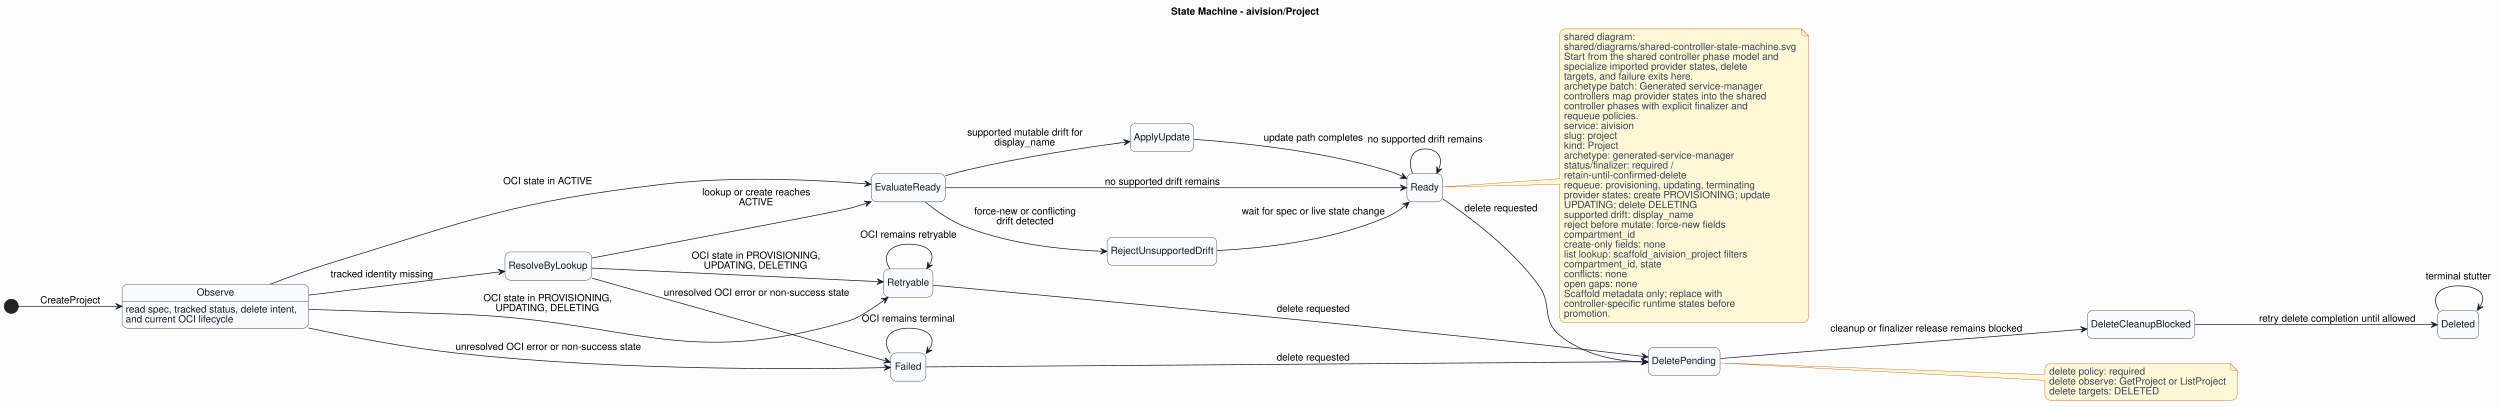
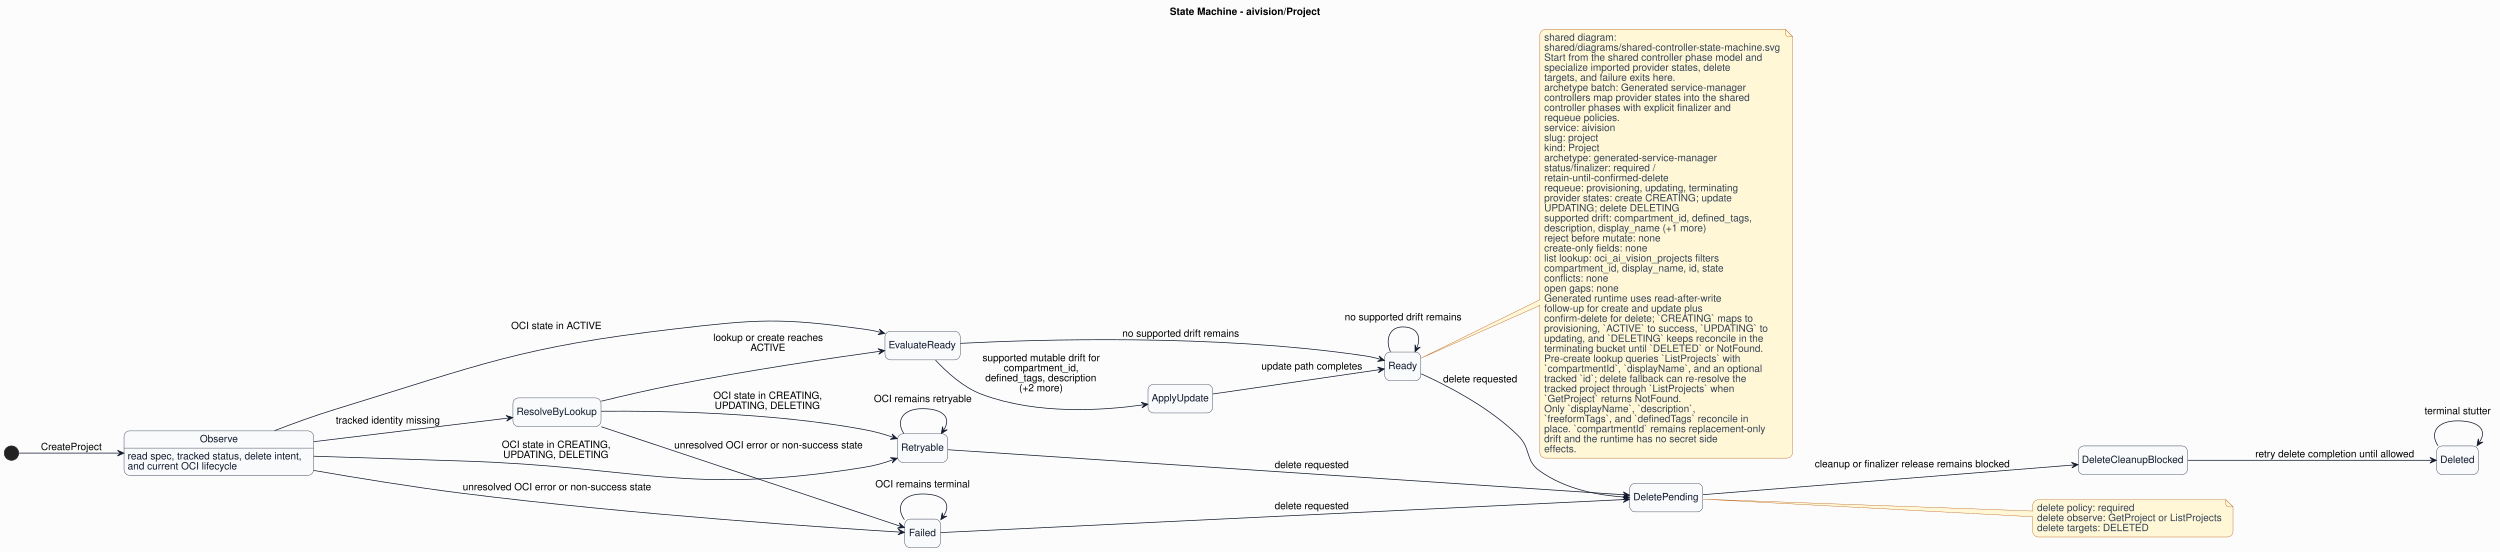
- <svg xmlns="http://www.w3.org/2000/svg" contentStyleType="text/css" data-diagram-type="STATE" height="576px" preserveAspectRatio="none" style="width:3542px;height:576px;background:#FCFCFD;" version="1.1" viewBox="0 0 3542 576" width="3542px" zoomAndPan="magnify">
+ <svg xmlns="http://www.w3.org/2000/svg" contentStyleType="text/css" data-diagram-type="STATE" height="770px" preserveAspectRatio="none" style="width:3487px;height:770px;background:#FCFCFD;" version="1.1" viewBox="0 0 3487 770" width="3487px" zoomAndPan="magnify">
  <defs />
  <g>
-     <rect fill="#FCFCFD" height="576" style="stroke:none;stroke-width:1;" width="3542" x="0" y="0" />
+     <rect fill="#FCFCFD" height="770" style="stroke:none;stroke-width:1;" width="3487" x="0" y="0" />
    <g class="title" data-source-line="10">
-       <text fill="#000000" font-family="Helvetica" font-size="14" font-weight="bold" lengthAdjust="spacing" textLength="210.061" x="1659.132" y="20.78">State Machine - aivision/Project</text>
+       <text fill="#000000" font-family="Helvetica" font-size="14" font-weight="bold" lengthAdjust="spacing" textLength="210.061" x="1631.632" y="20.78">State Machine - aivision/Project</text>
    </g>
    <g class="entity" data-qualified-name="observe" id="ent0002">
-       <rect fill="#F8FAFC" height="62" rx="8" ry="8" style="stroke:#0F172A;stroke-width:0.5;" width="264.364" x="173" y="403" />
-       <line style="stroke:#0F172A;stroke-width:0.5;" x1="173" x2="437.364" y1="427" y2="427" />
-       <text fill="#0F172A" font-family="Helvetica" font-size="14" lengthAdjust="spacing" textLength="52.91" x="278.727" y="418.78">Observe</text>
-       <text fill="#0F172A" font-family="Helvetica" font-size="14" lengthAdjust="spacing" textLength="244.364" x="178" y="442.78">read spec, tracked status, delete intent,</text>
-       <text fill="#0F172A" font-family="Helvetica" font-size="14" lengthAdjust="spacing" textLength="153.282" x="178" y="456.78">and current OCI lifecycle</text>
+       <rect fill="#F8FAFC" height="62" rx="8" ry="8" style="stroke:#0F172A;stroke-width:0.5;" width="264.364" x="173" y="601" />
+       <line style="stroke:#0F172A;stroke-width:0.5;" x1="173" x2="437.364" y1="625" y2="625" />
+       <text fill="#0F172A" font-family="Helvetica" font-size="14" lengthAdjust="spacing" textLength="52.91" x="278.727" y="616.78">Observe</text>
+       <text fill="#0F172A" font-family="Helvetica" font-size="14" lengthAdjust="spacing" textLength="244.364" x="178" y="640.78">read spec, tracked status, delete intent,</text>
+       <text fill="#0F172A" font-family="Helvetica" font-size="14" lengthAdjust="spacing" textLength="153.282" x="178" y="654.78">and current OCI lifecycle</text>
    </g>
-     <rect fill="#F8FAFC" height="40" rx="8" ry="8" style="stroke:#0F172A;stroke-width:0.5;" width="104.951" x="1234.36" y="246" />
-     <text fill="#0F172A" font-family="Helvetica" font-size="14" lengthAdjust="spacing" textLength="94.951" x="1239.36" y="269.78">EvaluateReady</text>
-     <rect fill="#F8FAFC" height="40" rx="8" ry="8" style="stroke:#0F172A;stroke-width:0.5;" width="50.469" x="1993.32" y="246" />
-     <text fill="#0F172A" font-family="Helvetica" font-size="14" lengthAdjust="spacing" textLength="40.469" x="1998.32" y="269.78">Ready</text>
-     <rect fill="#F8FAFC" height="40" rx="8" ry="8" style="stroke:#0F172A;stroke-width:0.5;" width="69.917" x="1251.88" y="381" />
-     <text fill="#0F172A" font-family="Helvetica" font-size="14" lengthAdjust="spacing" textLength="59.917" x="1256.88" y="404.78">Retryable</text>
-     <rect fill="#F8FAFC" height="40" rx="8" ry="8" style="stroke:#0F172A;stroke-width:0.5;" width="50" x="1261.84" y="500" />
-     <text fill="#0F172A" font-family="Helvetica" font-size="14" lengthAdjust="spacing" textLength="38.131" x="1267.775" y="523.78">Failed</text>
-     <rect fill="#F8FAFC" height="40" rx="8" ry="8" style="stroke:#0F172A;stroke-width:0.5;" width="122.848" x="715.44" y="357" />
-     <text fill="#0F172A" font-family="Helvetica" font-size="14" lengthAdjust="spacing" textLength="112.848" x="720.44" y="380.78">ResolveByLookup</text>
-     <rect fill="#F8FAFC" height="40" rx="8" ry="8" style="stroke:#0F172A;stroke-width:0.5;" width="155.51" x="1568.56" y="336" />
-     <text fill="#0F172A" font-family="Helvetica" font-size="14" lengthAdjust="spacing" textLength="145.51" x="1573.56" y="359.78">RejectUnsupportedDrift</text>
-     <rect fill="#F8FAFC" height="40" rx="8" ry="8" style="stroke:#0F172A;stroke-width:0.5;" width="90.165" x="1601.23" y="175" />
-     <text fill="#0F172A" font-family="Helvetica" font-size="14" lengthAdjust="spacing" textLength="80.165" x="1606.23" y="198.78">ApplyUpdate</text>
-     <rect fill="#F8FAFC" height="40" rx="8" ry="8" style="stroke:#0F172A;stroke-width:0.5;" width="101.848" x="2335.1" y="492" />
-     <text fill="#0F172A" font-family="Helvetica" font-size="14" lengthAdjust="spacing" textLength="91.848" x="2340.1" y="515.78">DeletePending</text>
-     <rect fill="#F8FAFC" height="40" rx="8" ry="8" style="stroke:#0F172A;stroke-width:0.5;" width="58.255" x="3453.61" y="440" />
-     <text fill="#0F172A" font-family="Helvetica" font-size="14" lengthAdjust="spacing" textLength="48.255" x="3458.61" y="463.78">Deleted</text>
-     <rect fill="#F8FAFC" height="40" rx="8" ry="8" style="stroke:#0F172A;stroke-width:0.5;" width="152.427" x="2957.22" y="440" />
-     <text fill="#0F172A" font-family="Helvetica" font-size="14" lengthAdjust="spacing" textLength="142.427" x="2962.22" y="463.78">DeleteCleanupBlocked</text>
-     <g class="start_entity" data-qualified-name=".start." data-source-line="32" id="ent0002">
-       <ellipse cx="16" cy="434" fill="#222222" rx="10" ry="10" style="stroke:#222222;stroke-width:1;" />
+     <rect fill="#F8FAFC" height="40" rx="8" ry="8" style="stroke:#0F172A;stroke-width:0.5;" width="104.951" x="1234.36" y="462" />
+     <text fill="#0F172A" font-family="Helvetica" font-size="14" lengthAdjust="spacing" textLength="94.951" x="1239.36" y="485.78">EvaluateReady</text>
+     <rect fill="#F8FAFC" height="40" rx="8" ry="8" style="stroke:#0F172A;stroke-width:0.5;" width="50.469" x="1931.32" y="491" />
+     <text fill="#0F172A" font-family="Helvetica" font-size="14" lengthAdjust="spacing" textLength="40.469" x="1936.32" y="514.78">Ready</text>
+     <rect fill="#F8FAFC" height="40" rx="8" ry="8" style="stroke:#0F172A;stroke-width:0.5;" width="69.917" x="1251.88" y="605" />
+     <text fill="#0F172A" font-family="Helvetica" font-size="14" lengthAdjust="spacing" textLength="59.917" x="1256.88" y="628.78">Retryable</text>
+     <rect fill="#F8FAFC" height="40" rx="8" ry="8" style="stroke:#0F172A;stroke-width:0.5;" width="50" x="1261.84" y="724" />
+     <text fill="#0F172A" font-family="Helvetica" font-size="14" lengthAdjust="spacing" textLength="38.131" x="1267.775" y="747.78">Failed</text>
+     <rect fill="#F8FAFC" height="40" rx="8" ry="8" style="stroke:#0F172A;stroke-width:0.5;" width="122.848" x="715.44" y="555" />
+     <text fill="#0F172A" font-family="Helvetica" font-size="14" lengthAdjust="spacing" textLength="112.848" x="720.44" y="578.78">ResolveByLookup</text>
+     <rect fill="#F8FAFC" height="40" rx="8" ry="8" style="stroke:#0F172A;stroke-width:0.5;" width="90.165" x="1601.23" y="536" />
+     <text fill="#0F172A" font-family="Helvetica" font-size="14" lengthAdjust="spacing" textLength="80.165" x="1606.23" y="559.78">ApplyUpdate</text>
+     <rect fill="#F8FAFC" height="40" rx="8" ry="8" style="stroke:#0F172A;stroke-width:0.5;" width="101.848" x="2273.1" y="674" />
+     <text fill="#0F172A" font-family="Helvetica" font-size="14" lengthAdjust="spacing" textLength="91.848" x="2278.1" y="697.78">DeletePending</text>
+     <rect fill="#F8FAFC" height="40" rx="8" ry="8" style="stroke:#0F172A;stroke-width:0.5;" width="58.255" x="3398.61" y="622" />
+     <text fill="#0F172A" font-family="Helvetica" font-size="14" lengthAdjust="spacing" textLength="48.255" x="3403.61" y="645.78">Deleted</text>
+     <rect fill="#F8FAFC" height="40" rx="8" ry="8" style="stroke:#0F172A;stroke-width:0.5;" width="152.427" x="2898.72" y="622" />
+     <text fill="#0F172A" font-family="Helvetica" font-size="14" lengthAdjust="spacing" textLength="142.427" x="2903.72" y="645.78">DeleteCleanupBlocked</text>
+     <g class="start_entity" data-qualified-name=".start." data-source-line="31" id="ent0002">
+       <ellipse cx="16" cy="632" fill="#222222" rx="10" ry="10" style="stroke:#222222;stroke-width:1;" />
    </g>
-     <g class="entity" data-qualified-name="GMN2" data-source-line="55" id="ent0003">
-       <path d="M2209.78,49 L2209.78,253.16 L2044.1,264.86 L2209.78,261.16 L2209.78,449 A8,8 0 0 0 2217.78,457 L2554.261,457 A8,8 0 0 0 2562.261,449 L2562.261,51 L2552.261,41 L2217.78,41 A8,8 0 0 0 2209.78,49" fill="#FFF7D6" style="stroke:#B45309;stroke-width:0.5;" />
-       <path d="M2552.261,41 L2552.261,47 A4,4 0 0 0 2556.261,51 L2562.261,51 L2552.261,41" fill="#FFF7D6" style="stroke:#B45309;stroke-width:0.5;" />
-       <text fill="#334155" font-family="Helvetica" font-size="14" lengthAdjust="spacing" textLength="101.165" x="2215.78" y="56.78">shared diagram:</text>
-       <text fill="#334155" font-family="Helvetica" font-size="14" lengthAdjust="spacing" textLength="331.481" x="2215.78" y="70.78">shared/diagrams/shared-controller-state-machine.svg</text>
-       <text fill="#334155" font-family="Helvetica" font-size="14" lengthAdjust="spacing" textLength="304.274" x="2215.78" y="84.78">Start from the shared controller phase model and</text>
-       <text fill="#334155" font-family="Helvetica" font-size="14" lengthAdjust="spacing" textLength="261.468" x="2215.78" y="98.78">specialize imported provider states, delete</text>
-       <text fill="#334155" font-family="Helvetica" font-size="14" lengthAdjust="spacing" textLength="184.434" x="2215.78" y="112.78">targets, and failure exits here.</text>
-       <text fill="#334155" font-family="Helvetica" font-size="14" lengthAdjust="spacing" textLength="281.709" x="2215.78" y="126.78">archetype batch: Generated service-manager</text>
-       <text fill="#334155" font-family="Helvetica" font-size="14" lengthAdjust="spacing" textLength="287.923" x="2215.78" y="140.78">controllers map provider states into the shared</text>
-       <text fill="#334155" font-family="Helvetica" font-size="14" lengthAdjust="spacing" textLength="261.461" x="2215.78" y="154.78">controller phases with explicit finalizer and</text>
-       <text fill="#334155" font-family="Helvetica" font-size="14" lengthAdjust="spacing" textLength="105.848" x="2215.78" y="168.78">requeue policies.</text>
-       <text fill="#334155" font-family="Helvetica" font-size="14" lengthAdjust="spacing" textLength="98.814" x="2215.78" y="182.78">service: aivision</text>
-       <text fill="#334155" font-family="Helvetica" font-size="14" lengthAdjust="spacing" textLength="75.482" x="2215.78" y="196.78">slug: project</text>
-       <text fill="#334155" font-family="Helvetica" font-size="14" lengthAdjust="spacing" textLength="77.034" x="2215.78" y="210.78">kind: Project</text>
-       <text fill="#334155" font-family="Helvetica" font-size="14" lengthAdjust="spacing" textLength="241.24" x="2215.78" y="224.78">archetype: generated-service-manager</text>
-       <text fill="#334155" font-family="Helvetica" font-size="14" lengthAdjust="spacing" textLength="156.406" x="2215.78" y="238.78">status/finalizer: required /</text>
-       <text fill="#334155" font-family="Helvetica" font-size="14" lengthAdjust="spacing" textLength="174.303" x="2215.78" y="252.78">retain-until-confirmed-delete</text>
-       <text fill="#334155" font-family="Helvetica" font-size="14" lengthAdjust="spacing" textLength="272.398" x="2215.78" y="266.78">requeue: provisioning, updating, terminating</text>
-       <text fill="#334155" font-family="Helvetica" font-size="14" lengthAdjust="spacing" textLength="295.682" x="2215.78" y="280.78">provider states: create PROVISIONING; update</text>
-       <text fill="#334155" font-family="Helvetica" font-size="14" lengthAdjust="spacing" textLength="192.165" x="2215.78" y="294.78">UPDATING; delete DELETING</text>
-       <text fill="#334155" font-family="Helvetica" font-size="14" lengthAdjust="spacing" textLength="183.661" x="2215.78" y="308.78">supported drift: display_name</text>
-       <text fill="#334155" font-family="Helvetica" font-size="14" lengthAdjust="spacing" textLength="230.33" x="2215.78" y="322.78">reject before mutate: force-new fields</text>
-       <text fill="#334155" font-family="Helvetica" font-size="14" lengthAdjust="spacing" textLength="100.379" x="2215.78" y="336.78">compartment_id</text>
-       <text fill="#334155" font-family="Helvetica" font-size="14" lengthAdjust="spacing" textLength="144.751" x="2215.78" y="350.78">create-only fields: none</text>
-       <text fill="#334155" font-family="Helvetica" font-size="14" lengthAdjust="spacing" textLength="259.902" x="2215.78" y="364.78">list lookup: scaffold_aivision_project filters</text>
-       <text fill="#334155" font-family="Helvetica" font-size="14" lengthAdjust="spacing" textLength="138.51" x="2215.78" y="378.78">compartment_id, state</text>
-       <text fill="#334155" font-family="Helvetica" font-size="14" lengthAdjust="spacing" textLength="89.496" x="2215.78" y="392.78">conflicts: none</text>
-       <text fill="#334155" font-family="Helvetica" font-size="14" lengthAdjust="spacing" textLength="104.316" x="2215.78" y="406.78">open gaps: none</text>
-       <text fill="#334155" font-family="Helvetica" font-size="14" lengthAdjust="spacing" textLength="224.902" x="2215.78" y="420.78">Scaffold metadata only; replace with</text>
-       <text fill="#334155" font-family="Helvetica" font-size="14" lengthAdjust="spacing" textLength="244.323" x="2215.78" y="434.78">controller-specific runtime states before</text>
-       <text fill="#334155" font-family="Helvetica" font-size="14" lengthAdjust="spacing" textLength="66.144" x="2215.78" y="448.78">promotion.</text>
+     <g class="entity" data-qualified-name="GMN2" data-source-line="52" id="ent0003">
+       <path d="M2147.78,49 L2147.78,418.08 L1982.1,499.51 L2147.78,426.08 L2147.78,631 A8,8 0 0 0 2155.78,639 L2492.261,639 A8,8 0 0 0 2500.261,631 L2500.261,51 L2490.261,41 L2155.78,41 A8,8 0 0 0 2147.78,49" fill="#FFF7D6" style="stroke:#B45309;stroke-width:0.5;" />
+       <path d="M2490.261,41 L2490.261,47 A4,4 0 0 0 2494.261,51 L2500.261,51 L2490.261,41" fill="#FFF7D6" style="stroke:#B45309;stroke-width:0.5;" />
+       <text fill="#334155" font-family="Helvetica" font-size="14" lengthAdjust="spacing" textLength="101.165" x="2153.78" y="56.78">shared diagram:</text>
+       <text fill="#334155" font-family="Helvetica" font-size="14" lengthAdjust="spacing" textLength="331.481" x="2153.78" y="70.78">shared/diagrams/shared-controller-state-machine.svg</text>
+       <text fill="#334155" font-family="Helvetica" font-size="14" lengthAdjust="spacing" textLength="304.274" x="2153.78" y="84.78">Start from the shared controller phase model and</text>
+       <text fill="#334155" font-family="Helvetica" font-size="14" lengthAdjust="spacing" textLength="261.468" x="2153.78" y="98.78">specialize imported provider states, delete</text>
+       <text fill="#334155" font-family="Helvetica" font-size="14" lengthAdjust="spacing" textLength="184.434" x="2153.78" y="112.78">targets, and failure exits here.</text>
+       <text fill="#334155" font-family="Helvetica" font-size="14" lengthAdjust="spacing" textLength="281.709" x="2153.78" y="126.78">archetype batch: Generated service-manager</text>
+       <text fill="#334155" font-family="Helvetica" font-size="14" lengthAdjust="spacing" textLength="287.923" x="2153.78" y="140.78">controllers map provider states into the shared</text>
+       <text fill="#334155" font-family="Helvetica" font-size="14" lengthAdjust="spacing" textLength="261.461" x="2153.78" y="154.78">controller phases with explicit finalizer and</text>
+       <text fill="#334155" font-family="Helvetica" font-size="14" lengthAdjust="spacing" textLength="105.848" x="2153.78" y="168.78">requeue policies.</text>
+       <text fill="#334155" font-family="Helvetica" font-size="14" lengthAdjust="spacing" textLength="98.814" x="2153.78" y="182.78">service: aivision</text>
+       <text fill="#334155" font-family="Helvetica" font-size="14" lengthAdjust="spacing" textLength="75.482" x="2153.78" y="196.78">slug: project</text>
+       <text fill="#334155" font-family="Helvetica" font-size="14" lengthAdjust="spacing" textLength="77.034" x="2153.78" y="210.78">kind: Project</text>
+       <text fill="#334155" font-family="Helvetica" font-size="14" lengthAdjust="spacing" textLength="241.24" x="2153.78" y="224.78">archetype: generated-service-manager</text>
+       <text fill="#334155" font-family="Helvetica" font-size="14" lengthAdjust="spacing" textLength="156.406" x="2153.78" y="238.78">status/finalizer: required /</text>
+       <text fill="#334155" font-family="Helvetica" font-size="14" lengthAdjust="spacing" textLength="174.303" x="2153.78" y="252.78">retain-until-confirmed-delete</text>
+       <text fill="#334155" font-family="Helvetica" font-size="14" lengthAdjust="spacing" textLength="272.398" x="2153.78" y="266.78">requeue: provisioning, updating, terminating</text>
+       <text fill="#334155" font-family="Helvetica" font-size="14" lengthAdjust="spacing" textLength="265.337" x="2153.78" y="280.78">provider states: create CREATING; update</text>
+       <text fill="#334155" font-family="Helvetica" font-size="14" lengthAdjust="spacing" textLength="192.165" x="2153.78" y="294.78">UPDATING; delete DELETING</text>
+       <text fill="#334155" font-family="Helvetica" font-size="14" lengthAdjust="spacing" textLength="289.502" x="2153.78" y="308.78">supported drift: compartment_id, defined_tags,</text>
+       <text fill="#334155" font-family="Helvetica" font-size="14" lengthAdjust="spacing" textLength="226.83" x="2153.78" y="322.78">description, display_name (+1 more)</text>
+       <text fill="#334155" font-family="Helvetica" font-size="14" lengthAdjust="spacing" textLength="163.434" x="2153.78" y="336.78">reject before mutate: none</text>
+       <text fill="#334155" font-family="Helvetica" font-size="14" lengthAdjust="spacing" textLength="144.751" x="2153.78" y="350.78">create-only fields: none</text>
+       <text fill="#334155" font-family="Helvetica" font-size="14" lengthAdjust="spacing" textLength="244.337" x="2153.78" y="364.78">list lookup: oci_ai_vision_projects filters</text>
+       <text fill="#334155" font-family="Helvetica" font-size="14" lengthAdjust="spacing" textLength="251.351" x="2153.78" y="378.78">compartment_id, display_name, id, state</text>
+       <text fill="#334155" font-family="Helvetica" font-size="14" lengthAdjust="spacing" textLength="89.496" x="2153.78" y="392.78">conflicts: none</text>
+       <text fill="#334155" font-family="Helvetica" font-size="14" lengthAdjust="spacing" textLength="104.316" x="2153.78" y="406.78">open gaps: none</text>
+       <text fill="#334155" font-family="Helvetica" font-size="14" lengthAdjust="spacing" textLength="248.999" x="2153.78" y="420.78">Generated runtime uses read-after-write</text>
+       <text fill="#334155" font-family="Helvetica" font-size="14" lengthAdjust="spacing" textLength="222.585" x="2153.78" y="434.78">follow-up for create and update plus</text>
+       <text fill="#334155" font-family="Helvetica" font-size="14" lengthAdjust="spacing" textLength="294.096" x="2153.78" y="448.78">confirm-delete for delete; `CREATING` maps to</text>
+       <text fill="#334155" font-family="Helvetica" font-size="14" lengthAdjust="spacing" textLength="317.413" x="2153.78" y="462.78">provisioning, `ACTIVE` to success, `UPDATING` to</text>
+       <text fill="#334155" font-family="Helvetica" font-size="14" lengthAdjust="spacing" textLength="307.385" x="2153.78" y="476.78">updating, and `DELETING` keeps reconcile in the</text>
+       <text fill="#334155" font-family="Helvetica" font-size="14" lengthAdjust="spacing" textLength="307.351" x="2153.78" y="490.78">terminating bucket until `DELETED` or NotFound.</text>
+       <text fill="#334155" font-family="Helvetica" font-size="14" lengthAdjust="spacing" textLength="274.668" x="2153.78" y="504.78">Pre-create lookup queries `ListProjects` with</text>
+       <text fill="#334155" font-family="Helvetica" font-size="14" lengthAdjust="spacing" textLength="304.254" x="2153.78" y="518.78">`compartmentId`, `displayName`, and an optional</text>
+       <text fill="#334155" font-family="Helvetica" font-size="14" lengthAdjust="spacing" textLength="283.247" x="2153.78" y="532.78">tracked `id`; delete fallback can re-resolve the</text>
+       <text fill="#334155" font-family="Helvetica" font-size="14" lengthAdjust="spacing" textLength="266.123" x="2153.78" y="546.78">tracked project through `ListProjects` when</text>
+       <text fill="#334155" font-family="Helvetica" font-size="14" lengthAdjust="spacing" textLength="192.185" x="2153.78" y="560.78">`GetProject` returns NotFound.</text>
+       <text fill="#334155" font-family="Helvetica" font-size="14" lengthAdjust="spacing" textLength="211.62" x="2153.78" y="574.78">Only `displayName`, `description`,</text>
+       <text fill="#334155" font-family="Helvetica" font-size="14" lengthAdjust="spacing" textLength="288.682" x="2153.78" y="588.78">`freeformTags`, and `definedTags` reconcile in</text>
+       <text fill="#334155" font-family="Helvetica" font-size="14" lengthAdjust="spacing" textLength="308.902" x="2153.78" y="602.78">place. `compartmentId` remains replacement-only</text>
+       <text fill="#334155" font-family="Helvetica" font-size="14" lengthAdjust="spacing" textLength="242.019" x="2153.78" y="616.78">drift and the runtime has no secret side</text>
+       <text fill="#334155" font-family="Helvetica" font-size="14" lengthAdjust="spacing" textLength="45.131" x="2153.78" y="630.78">effects.</text>
    </g>
-     <g class="entity" data-qualified-name="GMN5" data-source-line="86" id="ent0006">
-       <path d="M2897.27,523 L2897.27,530.9 L2437.4,514.26 L2897.27,538.9 L2897.27,559 A8,8 0 0 0 2905.27,567 L3161.614,567 A8,8 0 0 0 3169.614,559 L3169.614,525 L3159.614,515 L2905.27,515 A8,8 0 0 0 2897.27,523" fill="#FFF7D6" style="stroke:#B45309;stroke-width:0.5;" />
-       <path d="M3159.614,515 L3159.614,521 A4,4 0 0 0 3163.614,525 L3169.614,525 L3159.614,515" fill="#FFF7D6" style="stroke:#B45309;stroke-width:0.5;" />
-       <text fill="#334155" font-family="Helvetica" font-size="14" lengthAdjust="spacing" textLength="136.972" x="2903.27" y="530.78">delete policy: required</text>
-       <text fill="#334155" font-family="Helvetica" font-size="14" lengthAdjust="spacing" textLength="251.344" x="2903.27" y="544.78">delete observe: GetProject or ListProject</text>
-       <text fill="#334155" font-family="Helvetica" font-size="14" lengthAdjust="spacing" textLength="157.185" x="2903.27" y="558.78">delete targets: DELETED</text>
+     <g class="entity" data-qualified-name="GMN5" data-source-line="96" id="ent0006">
+       <path d="M2835.27,705 L2835.27,712.78 L2375.4,696.25 L2835.27,720.78 L2835.27,741 A8,8 0 0 0 2843.27,749 L3106.614,749 A8,8 0 0 0 3114.614,741 L3114.614,707 L3104.614,697 L2843.27,697 A8,8 0 0 0 2835.27,705" fill="#FFF7D6" style="stroke:#B45309;stroke-width:0.5;" />
+       <path d="M3104.614,697 L3104.614,703 A4,4 0 0 0 3108.614,707 L3114.614,707 L3104.614,697" fill="#FFF7D6" style="stroke:#B45309;stroke-width:0.5;" />
+       <text fill="#334155" font-family="Helvetica" font-size="14" lengthAdjust="spacing" textLength="136.972" x="2841.27" y="712.78">delete policy: required</text>
+       <text fill="#334155" font-family="Helvetica" font-size="14" lengthAdjust="spacing" textLength="258.344" x="2841.27" y="726.78">delete observe: GetProject or ListProjects</text>
+       <text fill="#334155" font-family="Helvetica" font-size="14" lengthAdjust="spacing" textLength="157.185" x="2841.27" y="740.78">delete targets: DELETED</text>
    </g>
-     <g class="link" data-entity-1="ent0002" data-entity-2="ent0002" data-link-type="dependency" data-source-line="32" id="lnk3">
-       <path d="M26.23,434 C49.42,434 106.57,434 166.83,434" fill="none" id="*start*-to-observe" style="stroke:#0F172A;stroke-width:1;" />
-       <polygon fill="#0F172A" points="172.83,434,163.83,430,167.83,434,163.83,438,172.83,434" style="stroke:#0F172A;stroke-width:1;" />
-       <text fill="#000000" font-family="Helvetica" font-size="14" lengthAdjust="spacing" textLength="85.593" x="57" y="429.78">CreateProject</text>
+     <g class="link" data-entity-1="ent0002" data-entity-2="ent0002" data-link-type="dependency" data-source-line="31" id="lnk3">
+       <path d="M26.23,632 C49.42,632 106.57,632 166.83,632" fill="none" id="*start*-to-observe" style="stroke:#0F172A;stroke-width:1;" />
+       <polygon fill="#0F172A" points="172.83,632,163.83,628,167.83,632,163.83,636,172.83,632" style="stroke:#0F172A;stroke-width:1;" />
+       <text fill="#000000" font-family="Helvetica" font-size="14" lengthAdjust="spacing" textLength="85.593" x="57" y="627.78">CreateProject</text>
    </g>
-     <g class="link" data-entity-1="ent0002" data-entity-2="ent0007" data-link-type="dependency" data-source-line="33" id="lnk4">
-       <path d="M437.64,418.05 C528.55,407.01 639.334,393.573 709.184,385.093" fill="none" id="observe-to-resolve_by_lookup" style="stroke:#0F172A;stroke-width:1;" />
-       <polygon fill="#0F172A" points="715.14,384.37,705.723,381.484,710.176,384.973,706.688,389.425,715.14,384.37" style="stroke:#0F172A;stroke-width:1;" />
-       <text fill="#000000" font-family="Helvetica" font-size="14" lengthAdjust="spacing" textLength="145.503" x="468.36" y="392.84">tracked identity missing</text>
+     <g class="link" data-entity-1="ent0002" data-entity-2="ent0007" data-link-type="dependency" data-source-line="32" id="lnk4">
+       <path d="M437.64,616.05 C528.55,605.01 639.334,591.573 709.184,583.093" fill="none" id="observe-to-resolve_by_lookup" style="stroke:#0F172A;stroke-width:1;" />
+       <polygon fill="#0F172A" points="715.14,582.37,705.723,579.484,710.176,582.973,706.688,587.426,715.14,582.37" style="stroke:#0F172A;stroke-width:1;" />
+       <text fill="#000000" font-family="Helvetica" font-size="14" lengthAdjust="spacing" textLength="145.503" x="468.36" y="590.84">tracked identity missing</text>
    </g>
-     <g class="link" data-entity-1="ent0007" data-entity-2="ent0003" data-link-type="dependency" data-source-line="34" id="lnk5">
-       <path d="M838.57,365.58 C952.1,344.19 1186.77,299.79 1204.36,295 C1214.07,292.36 1218.604,291.054 1228.384,287.704" fill="none" id="resolve_by_lookup-to-evaluate_ready" style="stroke:#0F172A;stroke-width:1;" />
-       <polygon fill="#0F172A" points="1234.06,285.76,1224.249,284.892,1229.33,287.38,1226.842,292.461,1234.06,285.76" style="stroke:#0F172A;stroke-width:1;" />
-       <text fill="#000000" font-family="Helvetica" font-size="14" lengthAdjust="spacing" textLength="154.089" x="994.86" y="276.78">lookup or create reaches</text>
-       <text fill="#000000" font-family="Helvetica" font-size="14" lengthAdjust="spacing" textLength="50.565" x="1046.622" y="290.78">ACTIVE</text>
+     <g class="link" data-entity-1="ent0007" data-entity-2="ent0003" data-link-type="dependency" data-source-line="33" id="lnk5">
+       <path d="M838.6,559.59 C868.78,552.22 905.87,543.59 939.36,537 C1043.35,516.54 1160.098,499.318 1228.027,489.848" fill="none" id="resolve_by_lookup-to-evaluate_ready" style="stroke:#0F172A;stroke-width:1;" />
+       <polygon fill="#0F172A" points="1233.97,489.02,1224.504,486.301,1229.018,489.71,1225.609,494.224,1233.97,489.02" style="stroke:#0F172A;stroke-width:1;" />
+       <text fill="#000000" font-family="Helvetica" font-size="14" lengthAdjust="spacing" textLength="154.089" x="994.86" y="475.5">lookup or create reaches</text>
+       <text fill="#000000" font-family="Helvetica" font-size="14" lengthAdjust="spacing" textLength="50.565" x="1046.622" y="489.5">ACTIVE</text>
    </g>
-     <g class="link" data-entity-1="ent0007" data-entity-2="ent0005" data-link-type="dependency" data-source-line="35" id="lnk6">
-       <path d="M838.63,379.87 C946.21,384.95 1160.807,395.097 1245.597,399.097" fill="none" id="resolve_by_lookup-to-retryable" style="stroke:#0F172A;stroke-width:1;" />
-       <polygon fill="#0F172A" points="1251.59,399.38,1242.789,394.96,1246.596,399.144,1242.411,402.951,1251.59,399.38" style="stroke:#0F172A;stroke-width:1;" />
-       <text fill="#000000" font-family="Helvetica" font-size="14" lengthAdjust="spacing" textLength="184.379" x="979.86" y="366.54">OCI state in PROVISIONING,</text>
-       <text fill="#000000" font-family="Helvetica" font-size="14" lengthAdjust="spacing" textLength="150.131" x="996.984" y="380.54">UPDATING, DELETING</text>
+     <g class="link" data-entity-1="ent0007" data-entity-2="ent0005" data-link-type="dependency" data-source-line="34" id="lnk6">
+       <path d="M838.47,573.63 C921.68,572.83 1075.64,575.24 1204.36,599 C1220.13,601.91 1231.424,605.046 1245.764,609.956" fill="none" id="resolve_by_lookup-to-retryable" style="stroke:#0F172A;stroke-width:1;" />
+       <polygon fill="#0F172A" points="1251.44,611.9,1244.221,605.2,1246.71,610.28,1241.63,612.769,1251.44,611.9" style="stroke:#0F172A;stroke-width:1;" />
+       <text fill="#000000" font-family="Helvetica" font-size="14" lengthAdjust="spacing" textLength="154.034" x="994.86" y="556.35">OCI state in CREATING,</text>
+       <text fill="#000000" font-family="Helvetica" font-size="14" lengthAdjust="spacing" textLength="150.131" x="996.812" y="570.35">UPDATING, DELETING</text>
    </g>
-     <g class="link" data-entity-1="ent0007" data-entity-2="ent0006" data-link-type="dependency" data-source-line="36" id="lnk7">
-       <path d="M838.63,394.11 C950.69,425.65 1179.585,490.083 1255.675,511.513" fill="none" id="resolve_by_lookup-to-failed" style="stroke:#0F172A;stroke-width:1;" />
-       <polygon fill="#0F172A" points="1261.45,513.14,1253.871,506.85,1256.637,511.784,1251.703,514.55,1261.45,513.14" style="stroke:#0F172A;stroke-width:1;" />
-       <text fill="#000000" font-family="Helvetica" font-size="14" lengthAdjust="spacing" textLength="263.778" x="940.36" y="419.03">unresolved OCI error or non-success state</text>
+     <g class="link" data-entity-1="ent0007" data-entity-2="ent0006" data-link-type="dependency" data-source-line="35" id="lnk7">
+       <path d="M838.63,595.22 C950.69,632.5 1179.667,708.676 1255.757,733.996" fill="none" id="resolve_by_lookup-to-failed" style="stroke:#0F172A;stroke-width:1;" />
+       <polygon fill="#0F172A" points="1261.45,735.89,1254.173,729.253,1256.706,734.311,1251.647,736.844,1261.45,735.89" style="stroke:#0F172A;stroke-width:1;" />
+       <text fill="#000000" font-family="Helvetica" font-size="14" lengthAdjust="spacing" textLength="263.778" x="940.36" y="625.44">unresolved OCI error or non-success state</text>
    </g>
-     <g class="link" data-entity-1="ent0002" data-entity-2="ent0003" data-link-type="dependency" data-source-line="37" id="lnk8">
-       <path d="M382.96,402.64 C409.45,392.43 439.47,381.55 467.36,373 C673.5,309.82 725.22,286.06 939.36,261 C1043.33,248.83 1160.05,255.034 1227.99,260.554" fill="none" id="observe-to-evaluate_ready" style="stroke:#0F172A;stroke-width:1;" />
-       <polygon fill="#0F172A" points="1233.97,261.04,1225.323,256.324,1228.986,260.635,1224.676,264.298,1233.97,261.04" style="stroke:#0F172A;stroke-width:1;" />
-       <text fill="#000000" font-family="Helvetica" font-size="14" lengthAdjust="spacing" textLength="128.372" x="712.86" y="260.95">OCI state in ACTIVE</text>
+     <g class="link" data-entity-1="ent0002" data-entity-2="ent0003" data-link-type="dependency" data-source-line="36" id="lnk8">
+       <path d="M382.96,600.64 C409.45,590.43 439.47,579.55 467.36,571 C673.5,507.82 725.22,484.06 939.36,459 C1056.34,445.31 1087.7,442.85 1204.36,459 C1214.12,460.35 1218.542,461.063 1228.332,463.603" fill="none" id="observe-to-evaluate_ready" style="stroke:#0F172A;stroke-width:1;" />
+       <polygon fill="#0F172A" points="1234.14,465.11,1226.433,458.978,1229.3,463.854,1224.424,466.722,1234.14,465.11" style="stroke:#0F172A;stroke-width:1;" />
+       <text fill="#000000" font-family="Helvetica" font-size="14" lengthAdjust="spacing" textLength="128.372" x="712.86" y="458.95">OCI state in ACTIVE</text>
    </g>
-     <g class="link" data-entity-1="ent0002" data-entity-2="ent0005" data-link-type="dependency" data-source-line="38" id="lnk9">
-       <path d="M437.47,438.33 C500.11,440.38 576.11,442.85 644.36,445 C893.16,452.84 965.72,524.79 1204.36,454 C1215.77,450.62 1234.445,438.364 1253.305,424.914" fill="none" id="observe-to-retryable" style="stroke:#0F172A;stroke-width:1;" />
-       <polygon fill="#0F172A" points="1258.19,421.43,1248.54,423.399,1254.119,424.333,1253.185,429.912,1258.19,421.43" style="stroke:#0F172A;stroke-width:1;" />
-       <text fill="#000000" font-family="Helvetica" font-size="14" lengthAdjust="spacing" textLength="184.379" x="684.86" y="426.78">OCI state in PROVISIONING,</text>
-       <text fill="#000000" font-family="Helvetica" font-size="14" lengthAdjust="spacing" textLength="150.131" x="701.984" y="440.78">UPDATING, DELETING</text>
+     <g class="link" data-entity-1="ent0002" data-entity-2="ent0005" data-link-type="dependency" data-source-line="37" id="lnk9">
+       <path d="M437.47,636.33 C500.11,638.38 576.11,640.85 644.36,643 C893.16,650.84 958.62,691.66 1204.36,652 C1220.25,649.44 1231.595,646.264 1245.915,641.104" fill="none" id="observe-to-retryable" style="stroke:#0F172A;stroke-width:1;" />
+       <polygon fill="#0F172A" points="1251.56,639.07,1241.737,638.358,1246.856,640.765,1244.449,645.884,1251.56,639.07" style="stroke:#0F172A;stroke-width:1;" />
+       <text fill="#000000" font-family="Helvetica" font-size="14" lengthAdjust="spacing" textLength="154.034" x="699.86" y="624.78">OCI state in CREATING,</text>
+       <text fill="#000000" font-family="Helvetica" font-size="14" lengthAdjust="spacing" textLength="150.131" x="701.812" y="638.78">UPDATING, DELETING</text>
    </g>
-     <g class="link" data-entity-1="ent0002" data-entity-2="ent0006" data-link-type="dependency" data-source-line="39" id="lnk10">
-       <path d="M437.52,464.76 C499.83,478.03 575.56,492.26 644.36,500 C883.8,526.92 1170.452,522.769 1255.562,520.789" fill="none" id="observe-to-failed" style="stroke:#0F172A;stroke-width:1;" />
-       <polygon fill="#0F172A" points="1261.56,520.65,1252.469,516.86,1256.561,520.766,1252.656,524.858,1261.56,520.65" style="stroke:#0F172A;stroke-width:1;" />
-       <text fill="#000000" font-family="Helvetica" font-size="14" lengthAdjust="spacing" textLength="263.778" x="645.36" y="495.78">unresolved OCI error or non-success state</text>
+     <g class="link" data-entity-1="ent0002" data-entity-2="ent0006" data-link-type="dependency" data-source-line="38" id="lnk10">
+       <path d="M437.53,656.17 C500.02,667.04 575.87,679.35 644.36,688 C884.21,718.28 1170.591,736.994 1255.601,742.194" fill="none" id="observe-to-failed" style="stroke:#0F172A;stroke-width:1;" />
+       <polygon fill="#0F172A" points="1261.59,742.56,1252.851,738.018,1256.599,742.255,1252.363,746.003,1261.59,742.56" style="stroke:#0F172A;stroke-width:1;" />
+       <text fill="#000000" font-family="Helvetica" font-size="14" lengthAdjust="spacing" textLength="263.778" x="645.36" y="683.78">unresolved OCI error or non-success state</text>
    </g>
-     <g class="link" data-entity-1="ent0003" data-entity-2="ent0008" data-link-type="dependency" data-source-line="40" id="lnk11">
-       <path d="M1311.06,286.48 C1326.49,298.89 1347.81,313.85 1369.32,322 C1433.53,346.35 1505.604,353.906 1562.304,356.026" fill="none" id="evaluate_ready-to-reject_unsupported_drift" style="stroke:#0F172A;stroke-width:1;" />
-       <polygon fill="#0F172A" points="1568.3,356.25,1559.456,351.916,1563.303,356.063,1559.157,359.911,1568.3,356.25" style="stroke:#0F172A;stroke-width:1;" />
-       <text fill="#000000" font-family="Helvetica" font-size="14" lengthAdjust="spacing" textLength="143.951" x="1380.32" y="303.78">force-new or conflicting</text>
-       <text fill="#000000" font-family="Helvetica" font-size="14" lengthAdjust="spacing" textLength="80.938" x="1411.827" y="317.78">drift detected</text>
+     <g class="link" data-entity-1="ent0003" data-entity-2="ent0008" data-link-type="dependency" data-source-line="39" id="lnk11">
+       <path d="M1304.87,502.33 C1319.91,518.62 1343.44,540.3 1369.32,550 C1446.73,579.02 1539.189,572.488 1595.149,564.598" fill="none" id="evaluate_ready-to-apply_update" style="stroke:#0F172A;stroke-width:1;" />
+       <polygon fill="#0F172A" points="1601.09,563.76,1591.62,561.056,1596.139,564.458,1592.737,568.977,1601.09,563.76" style="stroke:#0F172A;stroke-width:1;" />
+       <text fill="#000000" font-family="Helvetica" font-size="14" lengthAdjust="spacing" textLength="163.42" x="1370.32" y="503.78">supported mutable drift for</text>
+       <text fill="#000000" font-family="Helvetica" font-size="14" lengthAdjust="spacing" textLength="104.269" x="1399.896" y="517.78">compartment_id,</text>
+       <text fill="#000000" font-family="Helvetica" font-size="14" lengthAdjust="spacing" textLength="155.661" x="1374.199" y="531.78">defined_tags, description</text>
+       <text fill="#000000" font-family="Helvetica" font-size="14" lengthAdjust="spacing" textLength="61.072" x="1421.494" y="545.78">(+2 more)</text>
    </g>
-     <g class="link" data-entity-1="ent0008" data-entity-2="ent0004" data-link-type="dependency" data-source-line="41" id="lnk12">
-       <path d="M1724.32,355.06 C1790.2,351.77 1886.3,341 1963.32,308 C1975.36,302.84 1982.48,298.236 1991.92,290.246" fill="none" id="reject_unsupported_drift-to-ready" style="stroke:#0F172A;stroke-width:1;" />
-       <polygon fill="#0F172A" points="1996.5,286.37,1987.046,289.131,1992.684,289.6,1992.215,295.238,1996.5,286.37" style="stroke:#0F172A;stroke-width:1;" />
-       <text fill="#000000" font-family="Helvetica" font-size="14" lengthAdjust="spacing" textLength="203.882" x="1759.32" y="303.78">wait for spec or live state change</text>
+     <g class="link" data-entity-1="ent0008" data-entity-2="ent0004" data-link-type="dependency" data-source-line="40" id="lnk12">
+       <path d="M1691.81,549.5 C1757.66,539.89 1872.943,523.056 1924.903,515.476" fill="none" id="apply_update-to-ready" style="stroke:#0F172A;stroke-width:1;" />
+       <polygon fill="#0F172A" points="1930.84,514.61,1921.357,511.951,1925.892,515.332,1922.512,519.867,1930.84,514.61" style="stroke:#0F172A;stroke-width:1;" />
+       <text fill="#000000" font-family="Helvetica" font-size="14" lengthAdjust="spacing" textLength="141.654" x="1759.32" y="515.39">update path completes</text>
    </g>
-     <g class="link" data-entity-1="ent0003" data-entity-2="ent0009" data-link-type="dependency" data-source-line="42" id="lnk13">
-       <path d="M1339.72,248.96 C1349.49,246.07 1359.67,243.27 1369.32,241 C1450.17,221.95 1540.202,208.61 1595.032,201.33" fill="none" id="evaluate_ready-to-apply_update" style="stroke:#0F172A;stroke-width:1;" />
-       <polygon fill="#0F172A" points="1600.98,200.54,1591.532,197.759,1596.024,201.198,1592.585,205.69,1600.98,200.54" style="stroke:#0F172A;stroke-width:1;" />
-       <text fill="#000000" font-family="Helvetica" font-size="14" lengthAdjust="spacing" textLength="163.42" x="1370.32" y="192.09">supported mutable drift for</text>
-       <text fill="#000000" font-family="Helvetica" font-size="14" lengthAdjust="spacing" textLength="86.386" x="1408.837" y="206.09">display_name</text>
+     <g class="link" data-entity-1="ent0003" data-entity-2="ent0004" data-link-type="dependency" data-source-line="41" id="lnk13">
+       <path d="M1339.5,478.91 C1445.51,473.5 1695,465.59 1901.32,496 C1911.17,497.45 1916.031,498.446 1925.231,501.136" fill="none" id="evaluate_ready-to-ready" style="stroke:#0F172A;stroke-width:1;" />
+       <polygon fill="#0F172A" points="1930.99,502.82,1923.474,496.455,1926.191,501.417,1921.229,504.134,1930.99,502.82" style="stroke:#0F172A;stroke-width:1;" />
+       <text fill="#000000" font-family="Helvetica" font-size="14" lengthAdjust="spacing" textLength="162.641" x="1565.32" y="469.67">no supported drift remains</text>
    </g>
-     <g class="link" data-entity-1="ent0009" data-entity-2="ent0004" data-link-type="dependency" data-source-line="43" id="lnk14">
-       <path d="M1691.88,197.45 C1753.86,201.76 1869.1,213.07 1963.32,241 C1973.36,243.98 1978.503,245.9 1987.612,250.28" fill="none" id="apply_update-to-ready" style="stroke:#0F172A;stroke-width:1;" />
-       <polygon fill="#0F172A" points="1993.02,252.88,1986.642,245.375,1988.514,250.714,1983.176,252.585,1993.02,252.88" style="stroke:#0F172A;stroke-width:1;" />
-       <text fill="#000000" font-family="Helvetica" font-size="14" lengthAdjust="spacing" textLength="141.654" x="1790.32" y="199.45">update path completes</text>
+     <g class="link" data-entity-1="ent0004" data-entity-2="ent0004" data-link-type="dependency" data-source-line="42" id="lnk14">
+       <path d="M1939.35,490.69 C1932,473.73 1937.74,456 1956.55,456 C1975.36,456 1983.486,468.225 1976.136,485.185" fill="none" id="ready-to-ready" style="stroke:#0F172A;stroke-width:1;" />
+       <polygon fill="#0F172A" points="1973.75,490.69,1980.999,484.023,1975.738,486.102,1973.659,480.842,1973.75,490.69" style="stroke:#0F172A;stroke-width:1;" />
+       <text fill="#000000" font-family="Helvetica" font-size="14" lengthAdjust="spacing" textLength="162.641" x="1875.55" y="446.78">no supported drift remains</text>
    </g>
-     <g class="link" data-entity-1="ent0003" data-entity-2="ent0004" data-link-type="dependency" data-source-line="44" id="lnk15">
-       <path d="M1339.73,266 C1484.46,266 1882.77,266 1986.86,266" fill="none" id="evaluate_ready-to-ready" style="stroke:#0F172A;stroke-width:1;" />
-       <polygon fill="#0F172A" points="1992.86,266,1983.86,262,1987.86,266,1983.86,270,1992.86,266" style="stroke:#0F172A;stroke-width:1;" />
-       <text fill="#000000" font-family="Helvetica" font-size="14" lengthAdjust="spacing" textLength="162.641" x="1565.32" y="261.78">no supported drift remains</text>
+     <g class="link" data-entity-1="ent0005" data-entity-2="ent0005" data-link-type="dependency" data-source-line="43" id="lnk15">
+       <path d="M1260.63,604.69 C1249.42,587.73 1258.16,570 1286.84,570 C1315.52,570 1327.556,582.723 1316.356,599.683" fill="none" id="retryable-to-retryable" style="stroke:#0F172A;stroke-width:1;" />
+       <polygon fill="#0F172A" points="1313.05,604.69,1321.347,599.384,1315.805,600.518,1314.672,594.976,1313.05,604.69" style="stroke:#0F172A;stroke-width:1;" />
+       <text fill="#000000" font-family="Helvetica" font-size="14" lengthAdjust="spacing" textLength="136.931" x="1218.84" y="560.78">OCI remains retryable</text>
    </g>
-     <g class="link" data-entity-1="ent0004" data-entity-2="ent0004" data-link-type="dependency" data-source-line="45" id="lnk16">
-       <path d="M2001.35,245.69 C1994,228.73 1999.74,211 2018.55,211 C2037.36,211 2045.486,223.225 2038.136,240.185" fill="none" id="ready-to-ready" style="stroke:#0F172A;stroke-width:1;" />
-       <polygon fill="#0F172A" points="2035.75,245.69,2042.999,239.023,2037.738,241.102,2035.659,235.842,2035.75,245.69" style="stroke:#0F172A;stroke-width:1;" />
-       <text fill="#000000" font-family="Helvetica" font-size="14" lengthAdjust="spacing" textLength="162.641" x="1937.55" y="201.78">no supported drift remains</text>
+     <g class="link" data-entity-1="ent0006" data-entity-2="ent0006" data-link-type="dependency" data-source-line="44" id="lnk16">
+       <path d="M1261.41,724.83 C1249.04,707.53 1257.52,689 1286.84,689 C1316.16,689 1328.13,702.649 1315.76,719.949" fill="none" id="failed-to-failed" style="stroke:#0F172A;stroke-width:1;" />
+       <polygon fill="#0F172A" points="1312.27,724.83,1320.758,719.836,1315.178,720.763,1314.251,715.182,1312.27,724.83" style="stroke:#0F172A;stroke-width:1;" />
+       <text fill="#000000" font-family="Helvetica" font-size="14" lengthAdjust="spacing" textLength="132.255" x="1220.84" y="679.78">OCI remains terminal</text>
    </g>
-     <g class="link" data-entity-1="ent0005" data-entity-2="ent0005" data-link-type="dependency" data-source-line="46" id="lnk17">
-       <path d="M1260.63,380.69 C1249.42,363.73 1258.16,346 1286.84,346 C1315.52,346 1327.556,358.723 1316.356,375.683" fill="none" id="retryable-to-retryable" style="stroke:#0F172A;stroke-width:1;" />
-       <polygon fill="#0F172A" points="1313.05,380.69,1321.347,375.384,1315.805,376.518,1314.672,370.976,1313.05,380.69" style="stroke:#0F172A;stroke-width:1;" />
-       <text fill="#000000" font-family="Helvetica" font-size="14" lengthAdjust="spacing" textLength="136.931" x="1218.84" y="336.78">OCI remains retryable</text>
+     <g class="link" data-entity-1="ent0004" data-entity-2="ent0009" data-link-type="dependency" data-source-line="45" id="lnk17">
+       <path d="M1982.25,521.41 C2016,536.57 2076.98,567.4 2117.78,608 C2135.89,626.01 2126.92,642.27 2147.78,657 C2184.36,682.82 2229.253,690.904 2266.763,693.384" fill="none" id="ready-to-delete_pending" style="stroke:#0F172A;stroke-width:1;" />
+       <polygon fill="#0F172A" points="2272.75,693.78,2264.034,689.195,2267.761,693.45,2263.506,697.178,2272.75,693.78" style="stroke:#0F172A;stroke-width:1;" />
+       <text fill="#000000" font-family="Helvetica" font-size="14" lengthAdjust="spacing" textLength="104.303" x="2012.78" y="533.26">delete requested</text>
    </g>
-     <g class="link" data-entity-1="ent0006" data-entity-2="ent0006" data-link-type="dependency" data-source-line="47" id="lnk18">
-       <path d="M1261.41,500.83 C1249.04,483.53 1257.52,465 1286.84,465 C1316.16,465 1328.13,478.649 1315.76,495.949" fill="none" id="failed-to-failed" style="stroke:#0F172A;stroke-width:1;" />
-       <polygon fill="#0F172A" points="1312.27,500.83,1320.758,495.836,1315.178,496.763,1314.251,491.182,1312.27,500.83" style="stroke:#0F172A;stroke-width:1;" />
-       <text fill="#000000" font-family="Helvetica" font-size="14" lengthAdjust="spacing" textLength="132.255" x="1220.84" y="455.78">OCI remains terminal</text>
+     <g class="link" data-entity-1="ent0005" data-entity-2="ent0009" data-link-type="dependency" data-source-line="46" id="lnk18">
+       <path d="M1322.28,627.3 C1475.06,637.48 2085.983,678.201 2266.923,690.261" fill="none" id="retryable-to-delete_pending" style="stroke:#0F172A;stroke-width:1;" />
+       <polygon fill="#0F172A" points="2272.91,690.66,2264.196,686.07,2267.921,690.327,2263.664,694.053,2272.91,690.66" style="stroke:#0F172A;stroke-width:1;" />
+       <text fill="#000000" font-family="Helvetica" font-size="14" lengthAdjust="spacing" textLength="104.303" x="1777.82" y="652.89">delete requested</text>
    </g>
-     <g class="link" data-entity-1="ent0004" data-entity-2="ent0010" data-link-type="dependency" data-source-line="48" id="lnk19">
-       <path d="M2044.1,281.72 C2078.51,304.84 2141.19,351.04 2179.78,404 C2199.96,431.68 2183.35,453.21 2209.78,475 C2244.69,503.78 2290.535,511.555 2328.775,513.115" fill="none" id="ready-to-delete_pending" style="stroke:#0F172A;stroke-width:1;" />
-       <polygon fill="#0F172A" points="2334.77,513.36,2325.941,508.997,2329.774,513.156,2325.614,516.99,2334.77,513.36" style="stroke:#0F172A;stroke-width:1;" />
-       <text fill="#000000" font-family="Helvetica" font-size="14" lengthAdjust="spacing" textLength="104.303" x="2074.78" y="299.34">delete requested</text>
+     <g class="link" data-entity-1="ent0006" data-entity-2="ent0009" data-link-type="dependency" data-source-line="47" id="lnk19">
+       <path d="M1312.16,742.83 C1445.39,736.39 2081.607,705.659 2266.887,696.71" fill="none" id="failed-to-delete_pending" style="stroke:#0F172A;stroke-width:1;" />
+       <polygon fill="#0F172A" points="2272.88,696.42,2263.698,692.859,2267.886,696.661,2264.084,700.85,2272.88,696.42" style="stroke:#0F172A;stroke-width:1;" />
+       <text fill="#000000" font-family="Helvetica" font-size="14" lengthAdjust="spacing" textLength="104.303" x="1777.82" y="710.19">delete requested</text>
    </g>
-     <g class="link" data-entity-1="ent0005" data-entity-2="ent0010" data-link-type="dependency" data-source-line="49" id="lnk20">
-       <path d="M1321.89,404.08 C1440.37,414.87 1845.63,452.17 2179.78,488 C2232.75,493.68 2287.373,500.132 2328.913,505.142" fill="none" id="retryable-to-delete_pending" style="stroke:#0F172A;stroke-width:1;" />
-       <polygon fill="#0F172A" points="2334.87,505.86,2326.414,500.811,2329.906,505.261,2325.456,508.754,2334.87,505.86" style="stroke:#0F172A;stroke-width:1;" />
-       <text fill="#000000" font-family="Helvetica" font-size="14" lengthAdjust="spacing" textLength="104.303" x="1808.82" y="441.76">delete requested</text>
+     <g class="link" data-entity-1="ent0009" data-entity-2="ent0011" data-link-type="dependency" data-source-line="48" id="lnk20">
+       <path d="M2375.4,689.96 C2488.78,680.88 2758.549,659.259 2892.479,648.529" fill="none" id="delete_pending-to-delete_cleanup_blocked" style="stroke:#0F172A;stroke-width:1;" />
+       <polygon fill="#0F172A" points="2898.46,648.05,2889.169,644.782,2893.476,648.449,2889.808,652.756,2898.46,648.05" style="stroke:#0F172A;stroke-width:1;" />
+       <text fill="#000000" font-family="Helvetica" font-size="14" lengthAdjust="spacing" textLength="273.144" x="2531.27" y="651.73">cleanup or finalizer release remains blocked</text>
    </g>
-     <g class="link" data-entity-1="ent0006" data-entity-2="ent0010" data-link-type="dependency" data-source-line="50" id="lnk21">
-       <path d="M1312.29,519.82 C1451.18,518.81 2135.3,513.824 2328.62,512.414" fill="none" id="failed-to-delete_pending" style="stroke:#0F172A;stroke-width:1;" />
-       <polygon fill="#0F172A" points="2334.62,512.37,2325.591,508.436,2329.62,512.407,2325.649,516.436,2334.62,512.37" style="stroke:#0F172A;stroke-width:1;" />
-       <text fill="#000000" font-family="Helvetica" font-size="14" lengthAdjust="spacing" textLength="104.303" x="1808.82" y="510.86">delete requested</text>
+     <g class="link" data-entity-1="ent0011" data-entity-2="ent0010" data-link-type="dependency" data-source-line="49" id="lnk21">
+       <path d="M3051.65,642 C3153.47,642 3323.66,642 3392.25,642" fill="none" id="delete_cleanup_blocked-to-deleted" style="stroke:#0F172A;stroke-width:1;" />
+       <polygon fill="#0F172A" points="3398.25,642,3389.25,638,3393.25,642,3389.25,646,3398.25,642" style="stroke:#0F172A;stroke-width:1;" />
+       <text fill="#000000" font-family="Helvetica" font-size="14" lengthAdjust="spacing" textLength="222.565" x="3145.61" y="637.78">retry delete completion until allowed</text>
    </g>
-     <g class="link" data-entity-1="ent0010" data-entity-2="ent0012" data-link-type="dependency" data-source-line="51" id="lnk22">
-       <path d="M2437.4,507.94 C2550.21,498.85 2817.679,477.302 2950.939,466.562" fill="none" id="delete_pending-to-delete_cleanup_blocked" style="stroke:#0F172A;stroke-width:1;" />
-       <polygon fill="#0F172A" points="2956.92,466.08,2947.628,462.816,2951.936,466.482,2948.27,470.79,2956.92,466.08" style="stroke:#0F172A;stroke-width:1;" />
-       <text fill="#000000" font-family="Helvetica" font-size="14" lengthAdjust="spacing" textLength="273.144" x="2593.27" y="469.73">cleanup or finalizer release remains blocked</text>
-     </g>
-     <g class="link" data-entity-1="ent0012" data-entity-2="ent0011" data-link-type="dependency" data-source-line="52" id="lnk23">
-       <path d="M3110.06,460 C3211.08,460 3379.22,460 3447.3,460" fill="none" id="delete_cleanup_blocked-to-deleted" style="stroke:#0F172A;stroke-width:1;" />
-       <polygon fill="#0F172A" points="3453.3,460,3444.3,456,3448.3,460,3444.3,464,3453.3,460" style="stroke:#0F172A;stroke-width:1;" />
-       <text fill="#000000" font-family="Helvetica" font-size="14" lengthAdjust="spacing" textLength="222.565" x="3200.61" y="455.78">retry delete completion until allowed</text>
-     </g>
-     <g class="link" data-entity-1="ent0011" data-entity-2="ent0011" data-link-type="dependency" data-source-line="53" id="lnk24">
-       <path d="M3455.55,439.69 C3443.93,422.73 3452.99,405 3482.74,405 C3512.48,405 3524.941,417.78 3513.321,434.74" fill="none" id="deleted-to-deleted" style="stroke:#0F172A;stroke-width:1;" />
-       <polygon fill="#0F172A" points="3509.93,439.69,3518.317,434.526,3512.756,435.565,3511.717,430.005,3509.93,439.69" style="stroke:#0F172A;stroke-width:1;" />
-       <text fill="#000000" font-family="Helvetica" font-size="14" lengthAdjust="spacing" textLength="92.586" x="3436.74" y="395.78">terminal stutter</text>
+     <g class="link" data-entity-1="ent0010" data-entity-2="ent0010" data-link-type="dependency" data-source-line="50" id="lnk22">
+       <path d="M3400.55,621.69 C3388.93,604.73 3397.99,587 3427.74,587 C3457.48,587 3469.941,599.78 3458.321,616.74" fill="none" id="deleted-to-deleted" style="stroke:#0F172A;stroke-width:1;" />
+       <polygon fill="#0F172A" points="3454.93,621.69,3463.317,616.526,3457.756,617.565,3456.717,612.005,3454.93,621.69" style="stroke:#0F172A;stroke-width:1;" />
+       <text fill="#000000" font-family="Helvetica" font-size="14" lengthAdjust="spacing" textLength="92.586" x="3381.74" y="577.78">terminal stutter</text>
    </g>
  </g>
</svg>
